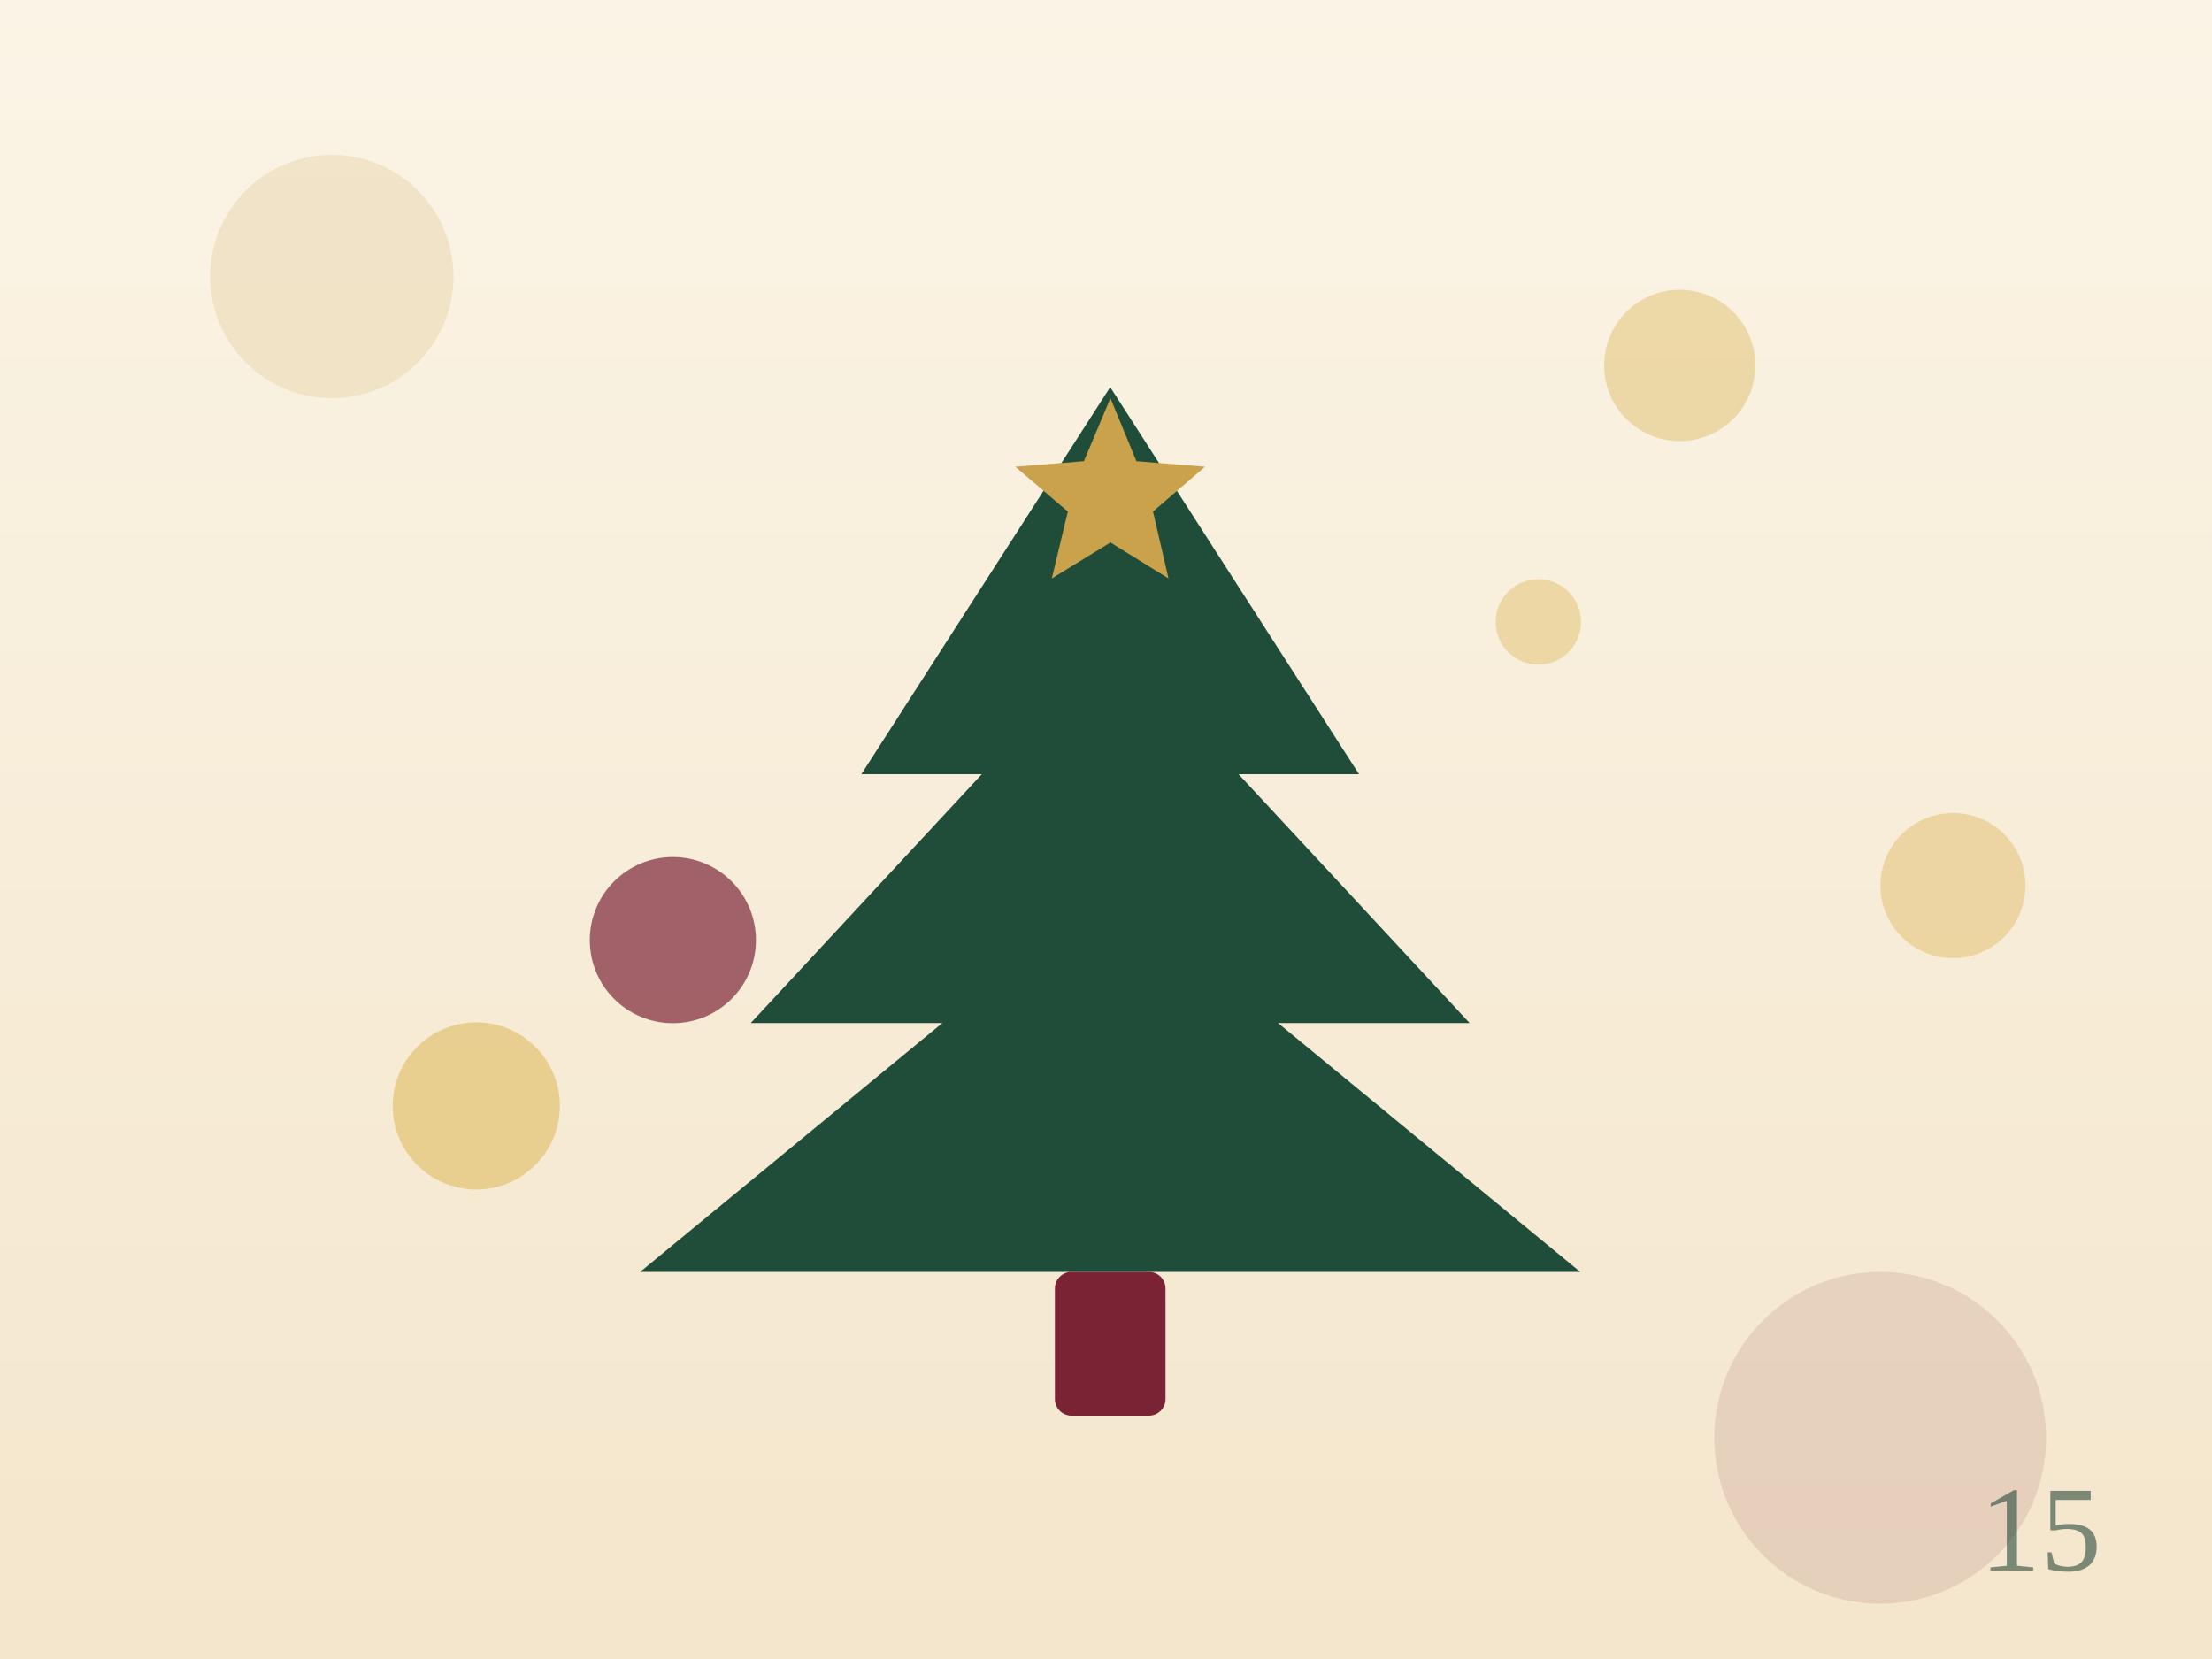
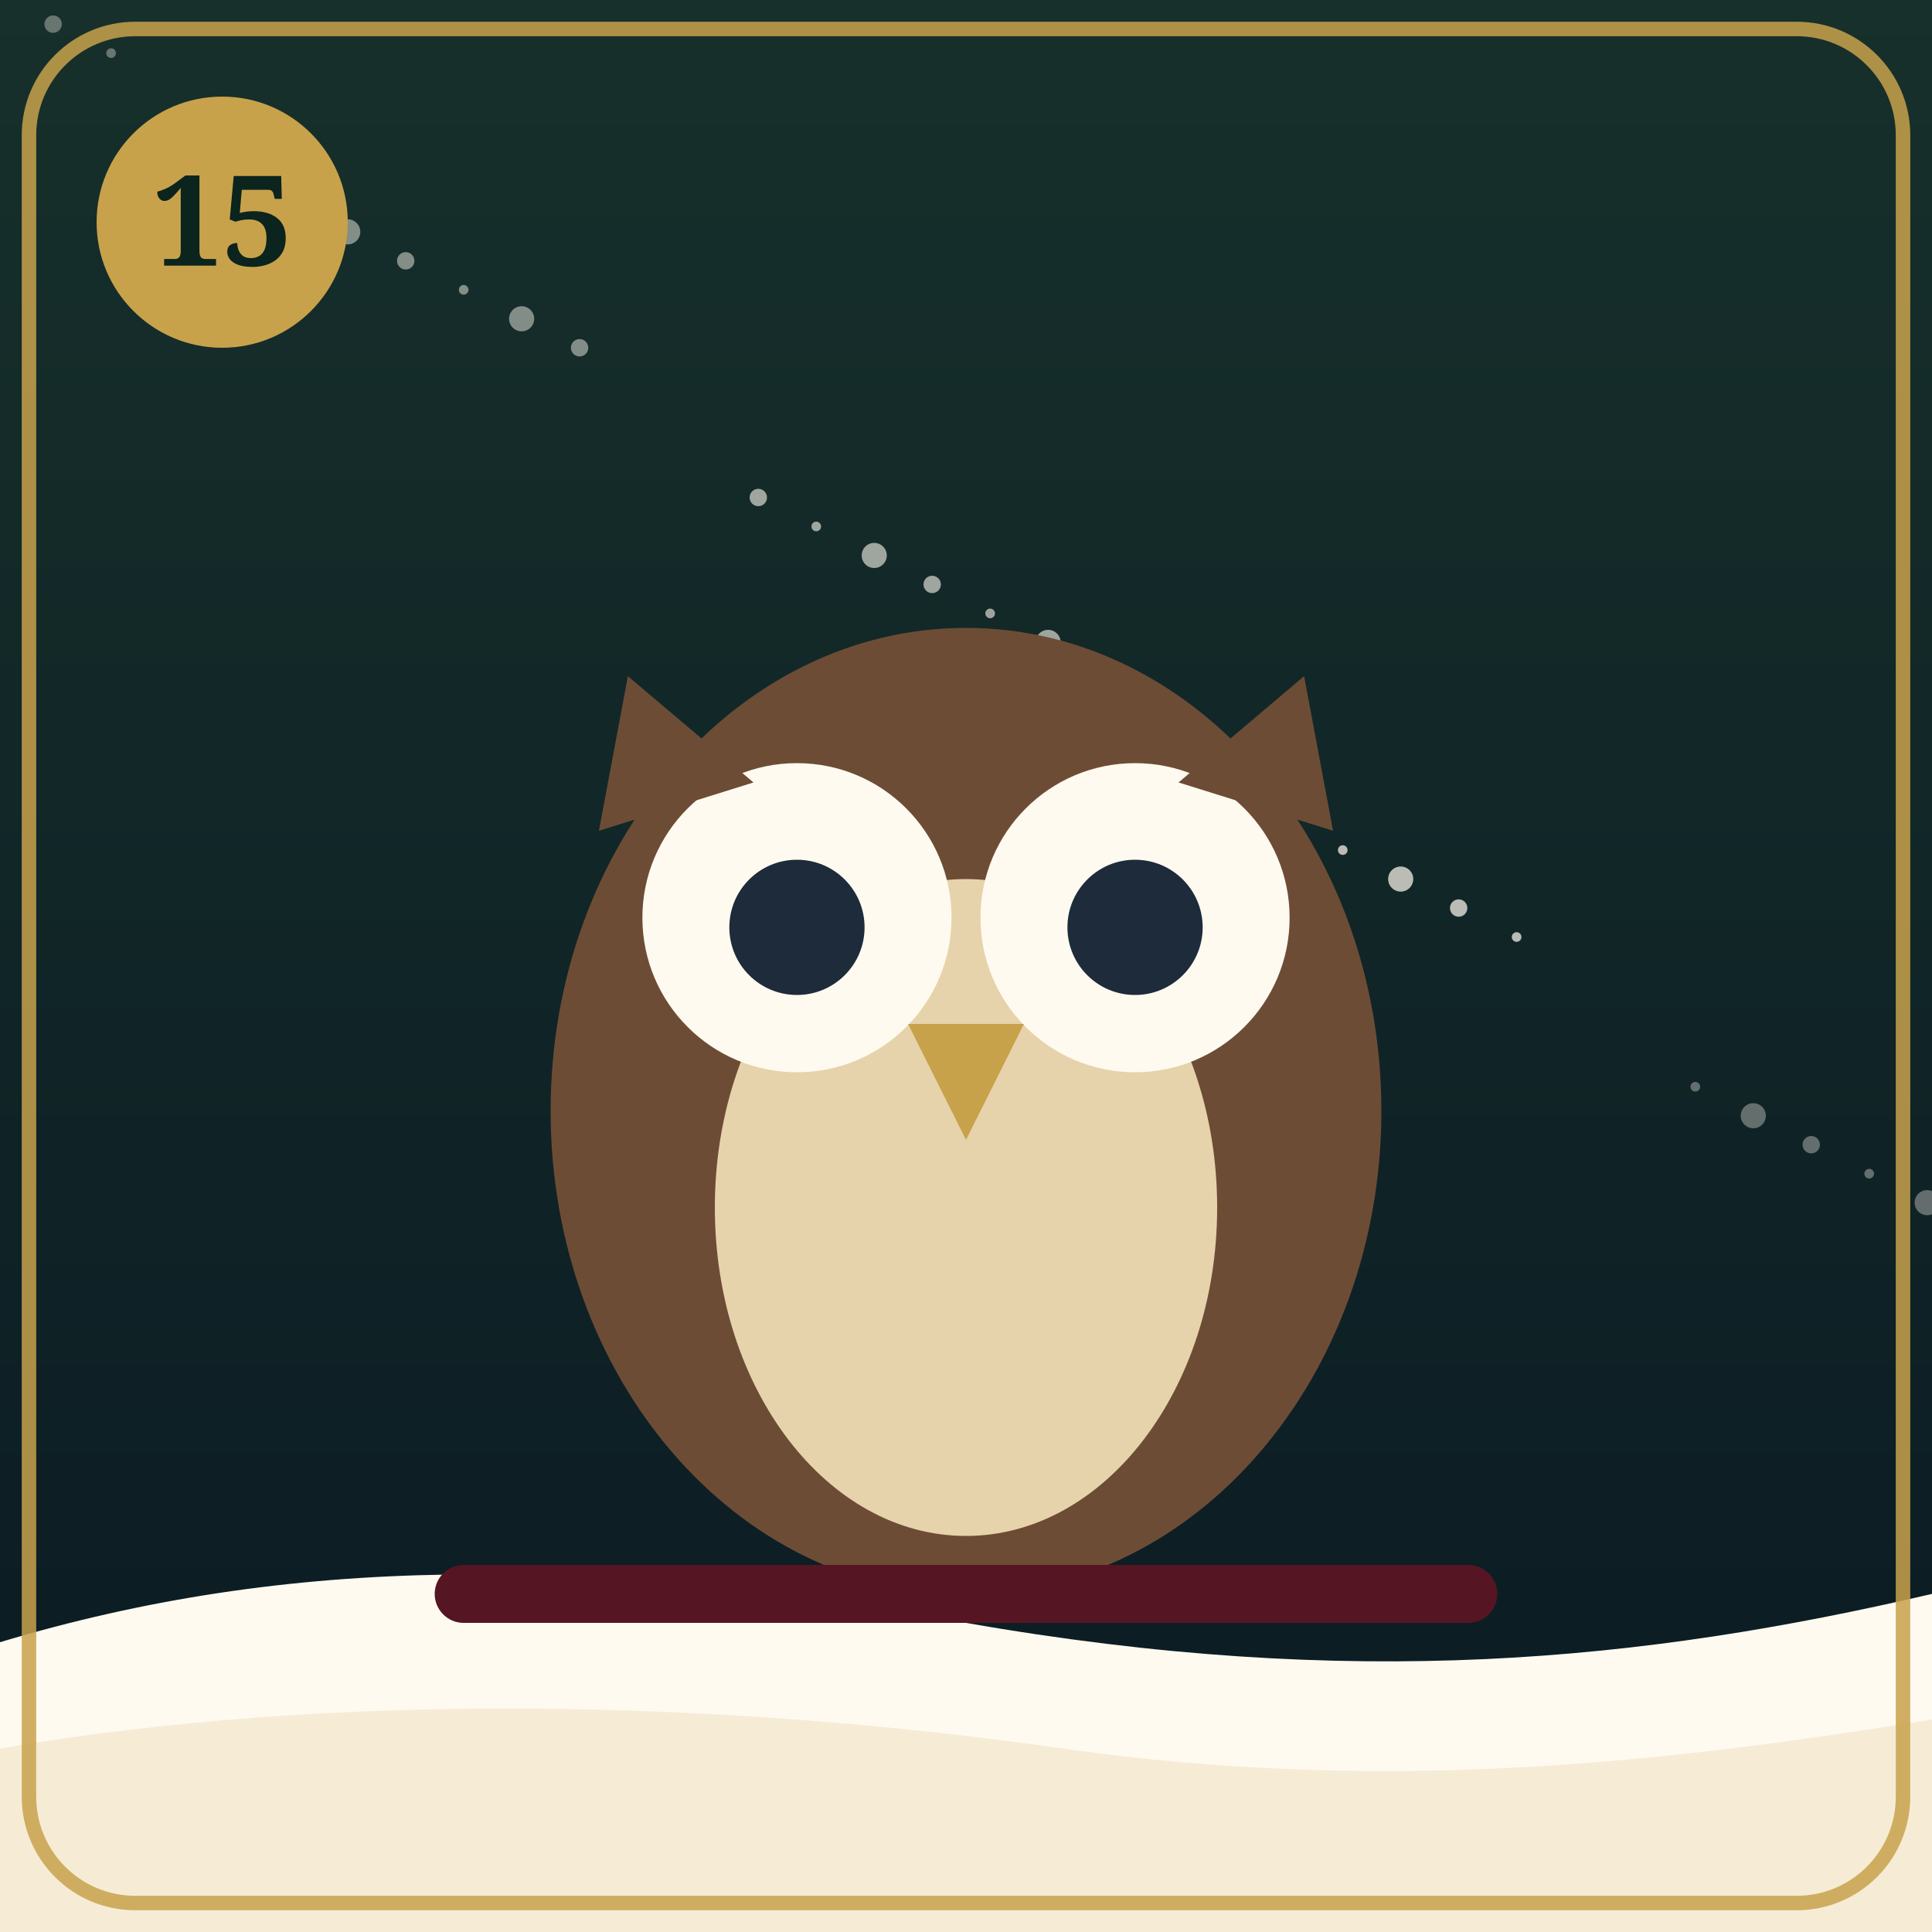
- <svg xmlns="http://www.w3.org/2000/svg" viewBox="0 0 400 300" role="img" aria-label="Illustrazione giorno 15">
+ <svg xmlns="http://www.w3.org/2000/svg" viewBox="0 0 400 400" role="img" aria-label="Illustrazione del giorno 15">
  <defs>
-     <linearGradient id="bg15" x1="0" y1="0" x2="0" y2="1">
-       <stop offset="0%" stop-color="#fbf4e6" />
-       <stop offset="100%" stop-color="#f4e6cc" />
+     <linearGradient id="g15" x1="0" y1="0" x2="0" y2="1">
+       <stop offset="0" stop-color="#17302b" />
+       <stop offset="1" stop-color="#0a1a23" />
    </linearGradient>
  </defs>
-   <rect width="400" height="300" fill="url(#bg15)" />
+   <rect width="400" height="400" fill="url(#g15)" />
+   <circle cx="23" cy="11" r="1" fill="#fffaf0" opacity="0.35" />
+   <circle cx="120" cy="72" r="1.8" fill="#fffaf0" opacity="0.47" />
+   <circle cx="217" cy="133" r="2.6" fill="#fffaf0" opacity="0.59" />
+   <circle cx="314" cy="194" r="1" fill="#fffaf0" opacity="0.71" />
+   <circle cx="11" cy="5" r="1.8" fill="#fffaf0" opacity="0.35" />
+   <circle cx="108" cy="66" r="2.6" fill="#fffaf0" opacity="0.47" />
+   <circle cx="205" cy="127" r="1" fill="#fffaf0" opacity="0.59" />
+   <circle cx="302" cy="188" r="1.8" fill="#fffaf0" opacity="0.71" />
+   <circle cx="399" cy="249" r="2.6" fill="#fffaf0" opacity="0.35" />
+   <circle cx="96" cy="60" r="1" fill="#fffaf0" opacity="0.47" />
+   <circle cx="193" cy="121" r="1.8" fill="#fffaf0" opacity="0.59" />
+   <circle cx="290" cy="182" r="2.6" fill="#fffaf0" opacity="0.71" />
+   <circle cx="387" cy="243" r="1" fill="#fffaf0" opacity="0.35" />
+   <circle cx="84" cy="54" r="1.8" fill="#fffaf0" opacity="0.47" />
+   <circle cx="181" cy="115" r="2.6" fill="#fffaf0" opacity="0.59" />
+   <circle cx="278" cy="176" r="1" fill="#fffaf0" opacity="0.71" />
+   <circle cx="375" cy="237" r="1.8" fill="#fffaf0" opacity="0.35" />
+   <circle cx="72" cy="48" r="2.6" fill="#fffaf0" opacity="0.47" />
+   <circle cx="169" cy="109" r="1" fill="#fffaf0" opacity="0.59" />
+   <circle cx="266" cy="170" r="1.8" fill="#fffaf0" opacity="0.71" />
+   <circle cx="363" cy="231" r="2.6" fill="#fffaf0" opacity="0.35" />
+   <circle cx="60" cy="42" r="1" fill="#fffaf0" opacity="0.47" />
+   <circle cx="157" cy="103" r="1.8" fill="#fffaf0" opacity="0.59" />
+   <circle cx="254" cy="164" r="2.6" fill="#fffaf0" opacity="0.71" />
+   <circle cx="351" cy="225" r="1" fill="#fffaf0" opacity="0.35" />
+   <circle cx="48" cy="36" r="1.8" fill="#fffaf0" opacity="0.47" />
+   <path d="M0 340c60-18 120-18 200-4s140 8 200-6v70H0z" fill="#fffaf0" />
+   <path d="M0 362c70-12 150-10 220 0s130 2 180-6v44H0z" fill="#f5ead3" opacity=".9" />
  <g>
-     <circle cx="86.12" cy="199.986" r="15.116" fill="#e3c57a" opacity="0.75" />
-     <circle cx="353.157" cy="160.145" r="13.116" fill="#e3c57a" opacity="0.58" />
-     <circle cx="303.756" cy="66.084" r="13.683" fill="#e3c57a" opacity="0.56" />
-     <circle cx="278.186" cy="112.464" r="7.719" fill="#e3c57a" opacity="0.56" />
-     <circle cx="121.674" cy="170.002" r="15.023" fill="#7a2335" opacity="0.69" />
+     <ellipse cx="200" cy="230" rx="86" ry="100" fill="#6d4c35" />
+     <ellipse cx="200" cy="250" rx="52" ry="68" fill="#e6d3ab" />
+     <circle cx="165" cy="190" r="32" fill="#fffaf0" />
+     <circle cx="235" cy="190" r="32" fill="#fffaf0" />
+     <circle cx="165" cy="192" r="14" fill="#1d2b3a" />
+     <circle cx="235" cy="192" r="14" fill="#1d2b3a" />
+     <polygon points="188,212 212,212 200,236" fill="#c8a24b" />
+     <polygon points="130,140 156,162 124,172" fill="#6d4c35" />
+     <polygon points="270,140 244,162 276,172" fill="#6d4c35" />
+     <path d="M96 330h208" stroke="#561522" stroke-width="12" stroke-linecap="round" />
  </g>
-   <polygon points="200.758,160 115.758,230 285.758,230" fill="#1f4d3a" />
-   <polygon points="200.758,115 135.758,185 265.758,185" fill="#1f4d3a" />
-   <polygon points="200.758,70 155.758,140 245.758,140" fill="#1f4d3a" />
-   <rect x="190.758" y="230" width="20" height="26" rx="3" fill="#7a2335" />
-   <polygon points="200.8,72.0 205.5,83.4 217.9,84.4 208.5,92.5 211.3,104.6 200.8,98.1 190.2,104.6 193.1,92.5 183.6,84.4 196.0,83.4" fill="#c9a24b" />
-   <circle cx="60" cy="50" r="22" fill="#c9a24b" opacity="0.18" />
-   <circle cx="340" cy="260" r="30" fill="#7a2335" opacity="0.12" />
-   <text x="380" y="284" text-anchor="end" font-family="Georgia, 'Times New Roman', serif" font-size="22" fill="#163a2b" opacity="0.55">15</text>
+   <g>
+     <circle cx="46" cy="46" r="26" fill="#c8a24b" />
+     <text x="46" y="55" text-anchor="middle" font-family="Georgia,serif" font-size="26" font-weight="700" fill="#0b241d">15</text>
+   </g>
+   <rect x="6" y="6" width="388" height="388" rx="22" fill="none" stroke="#c8a24b" stroke-width="3" opacity=".85" />
</svg>
